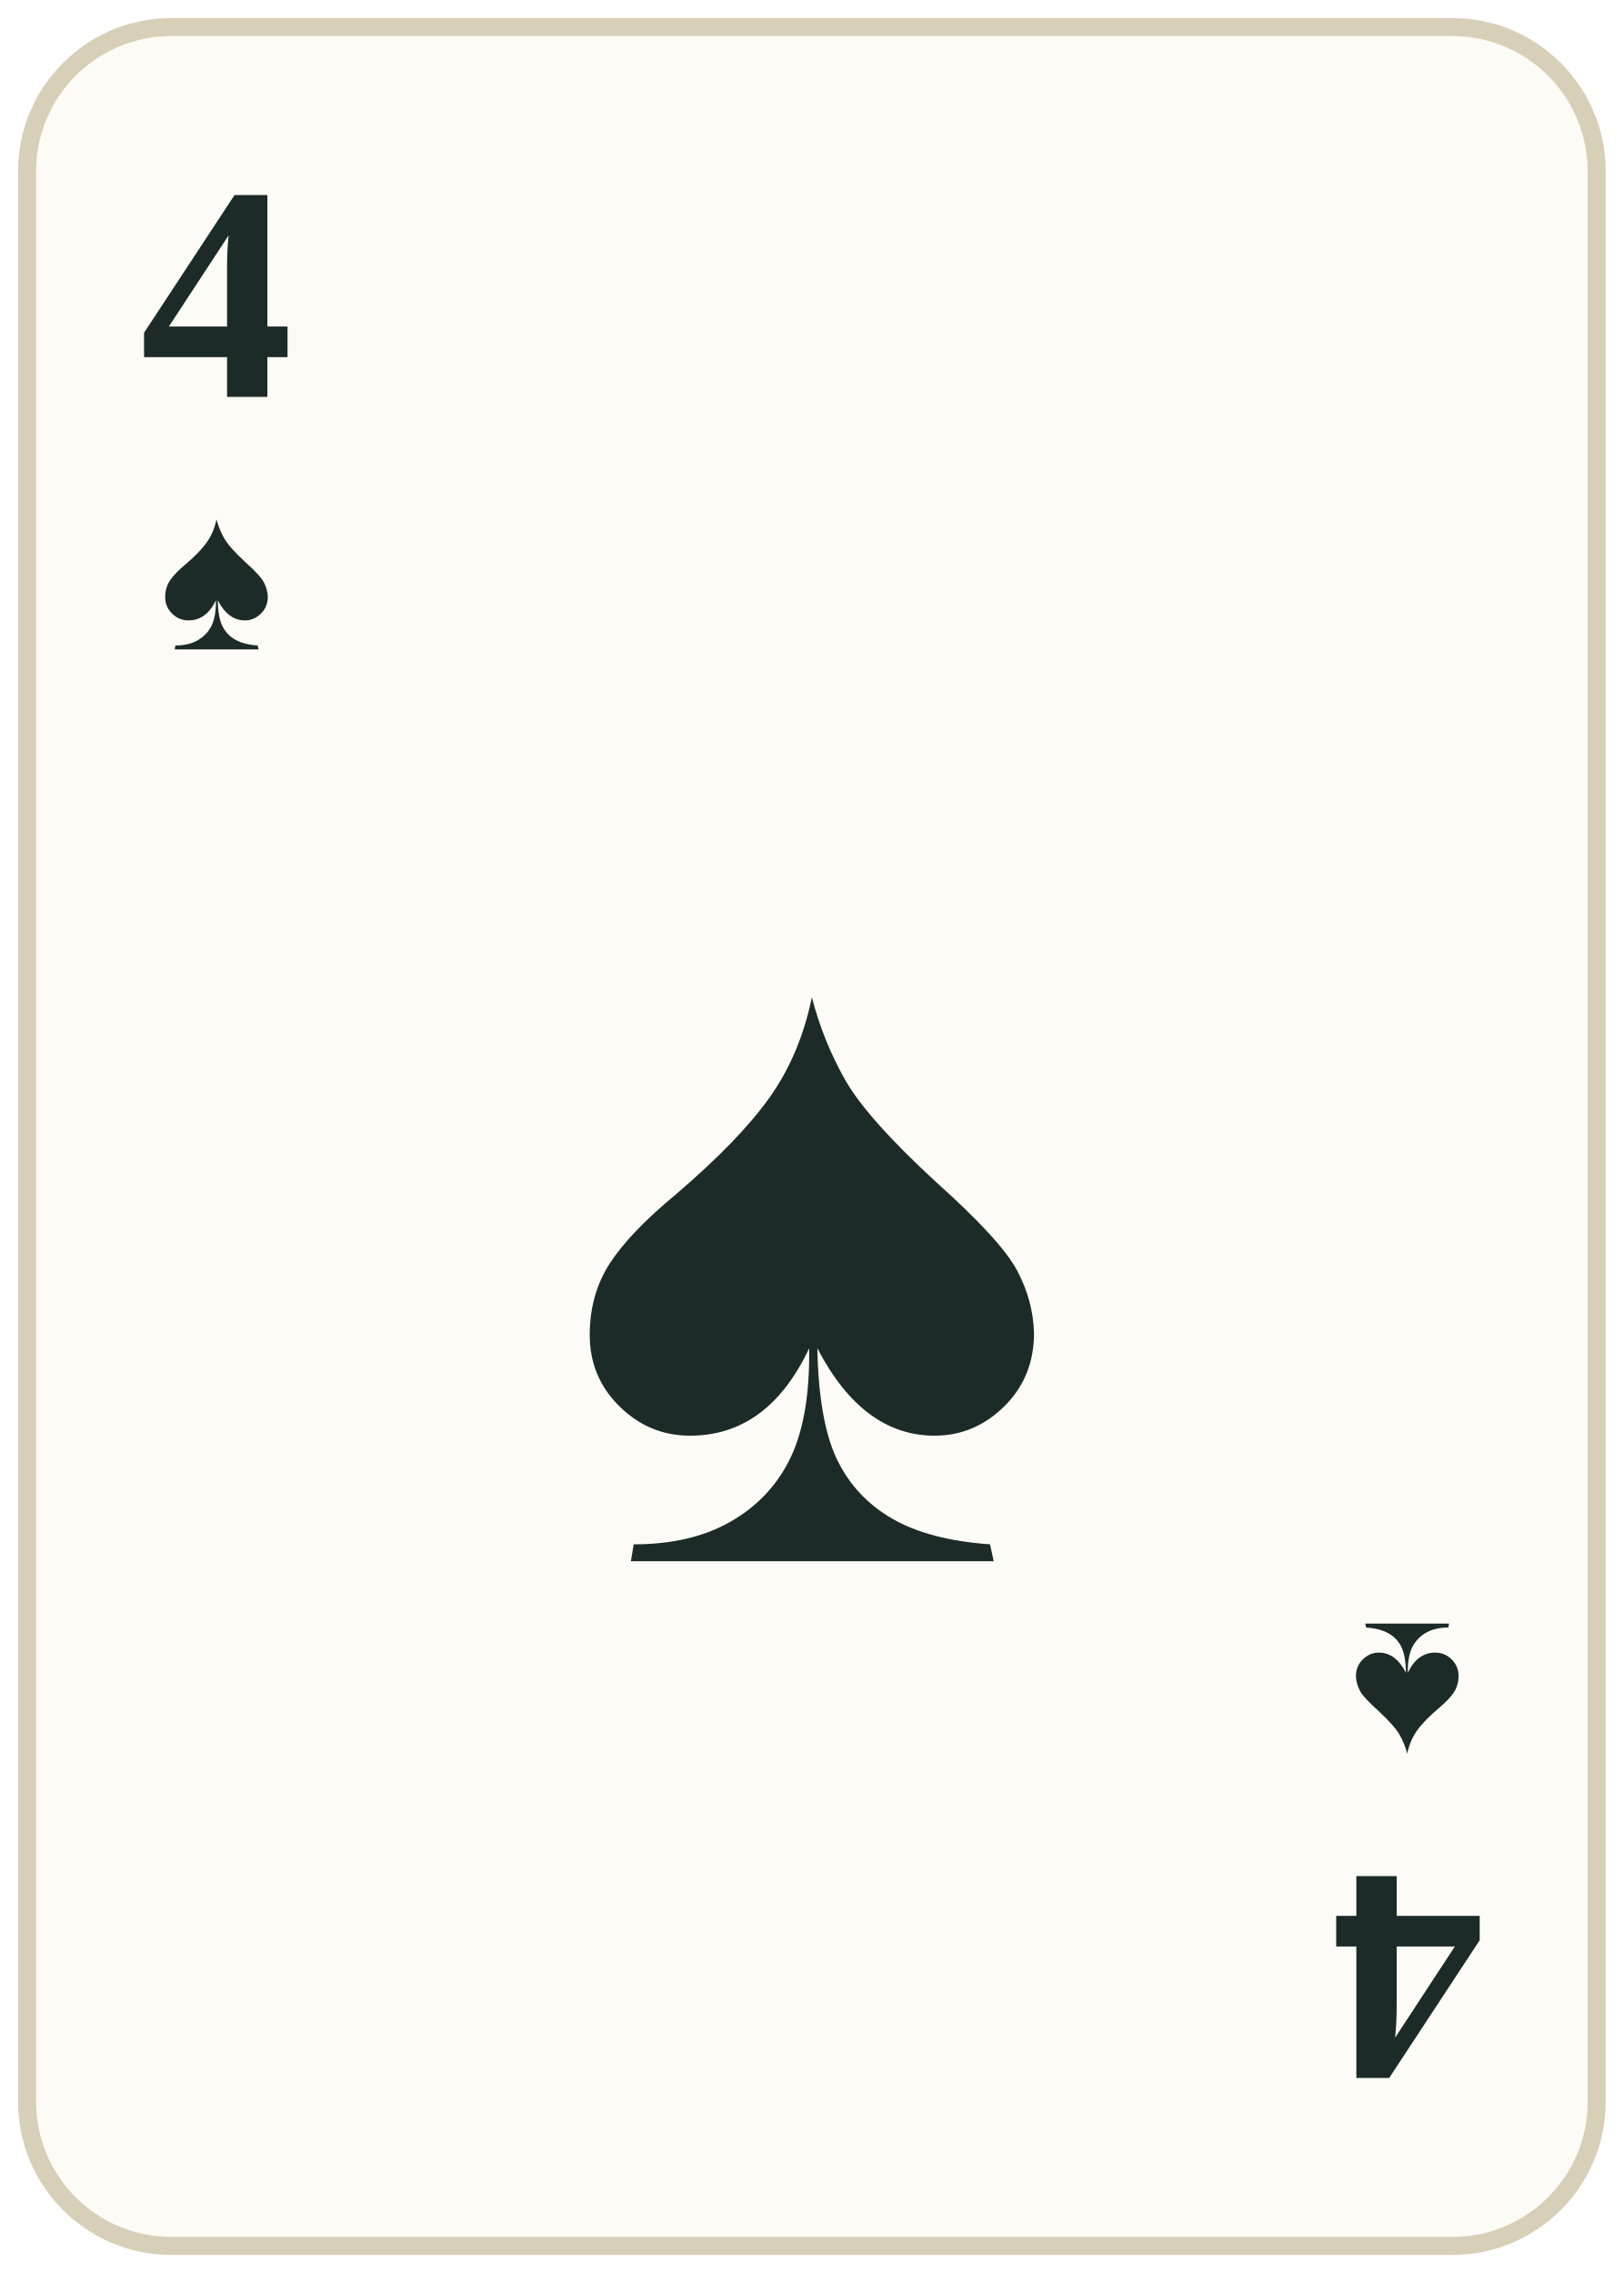
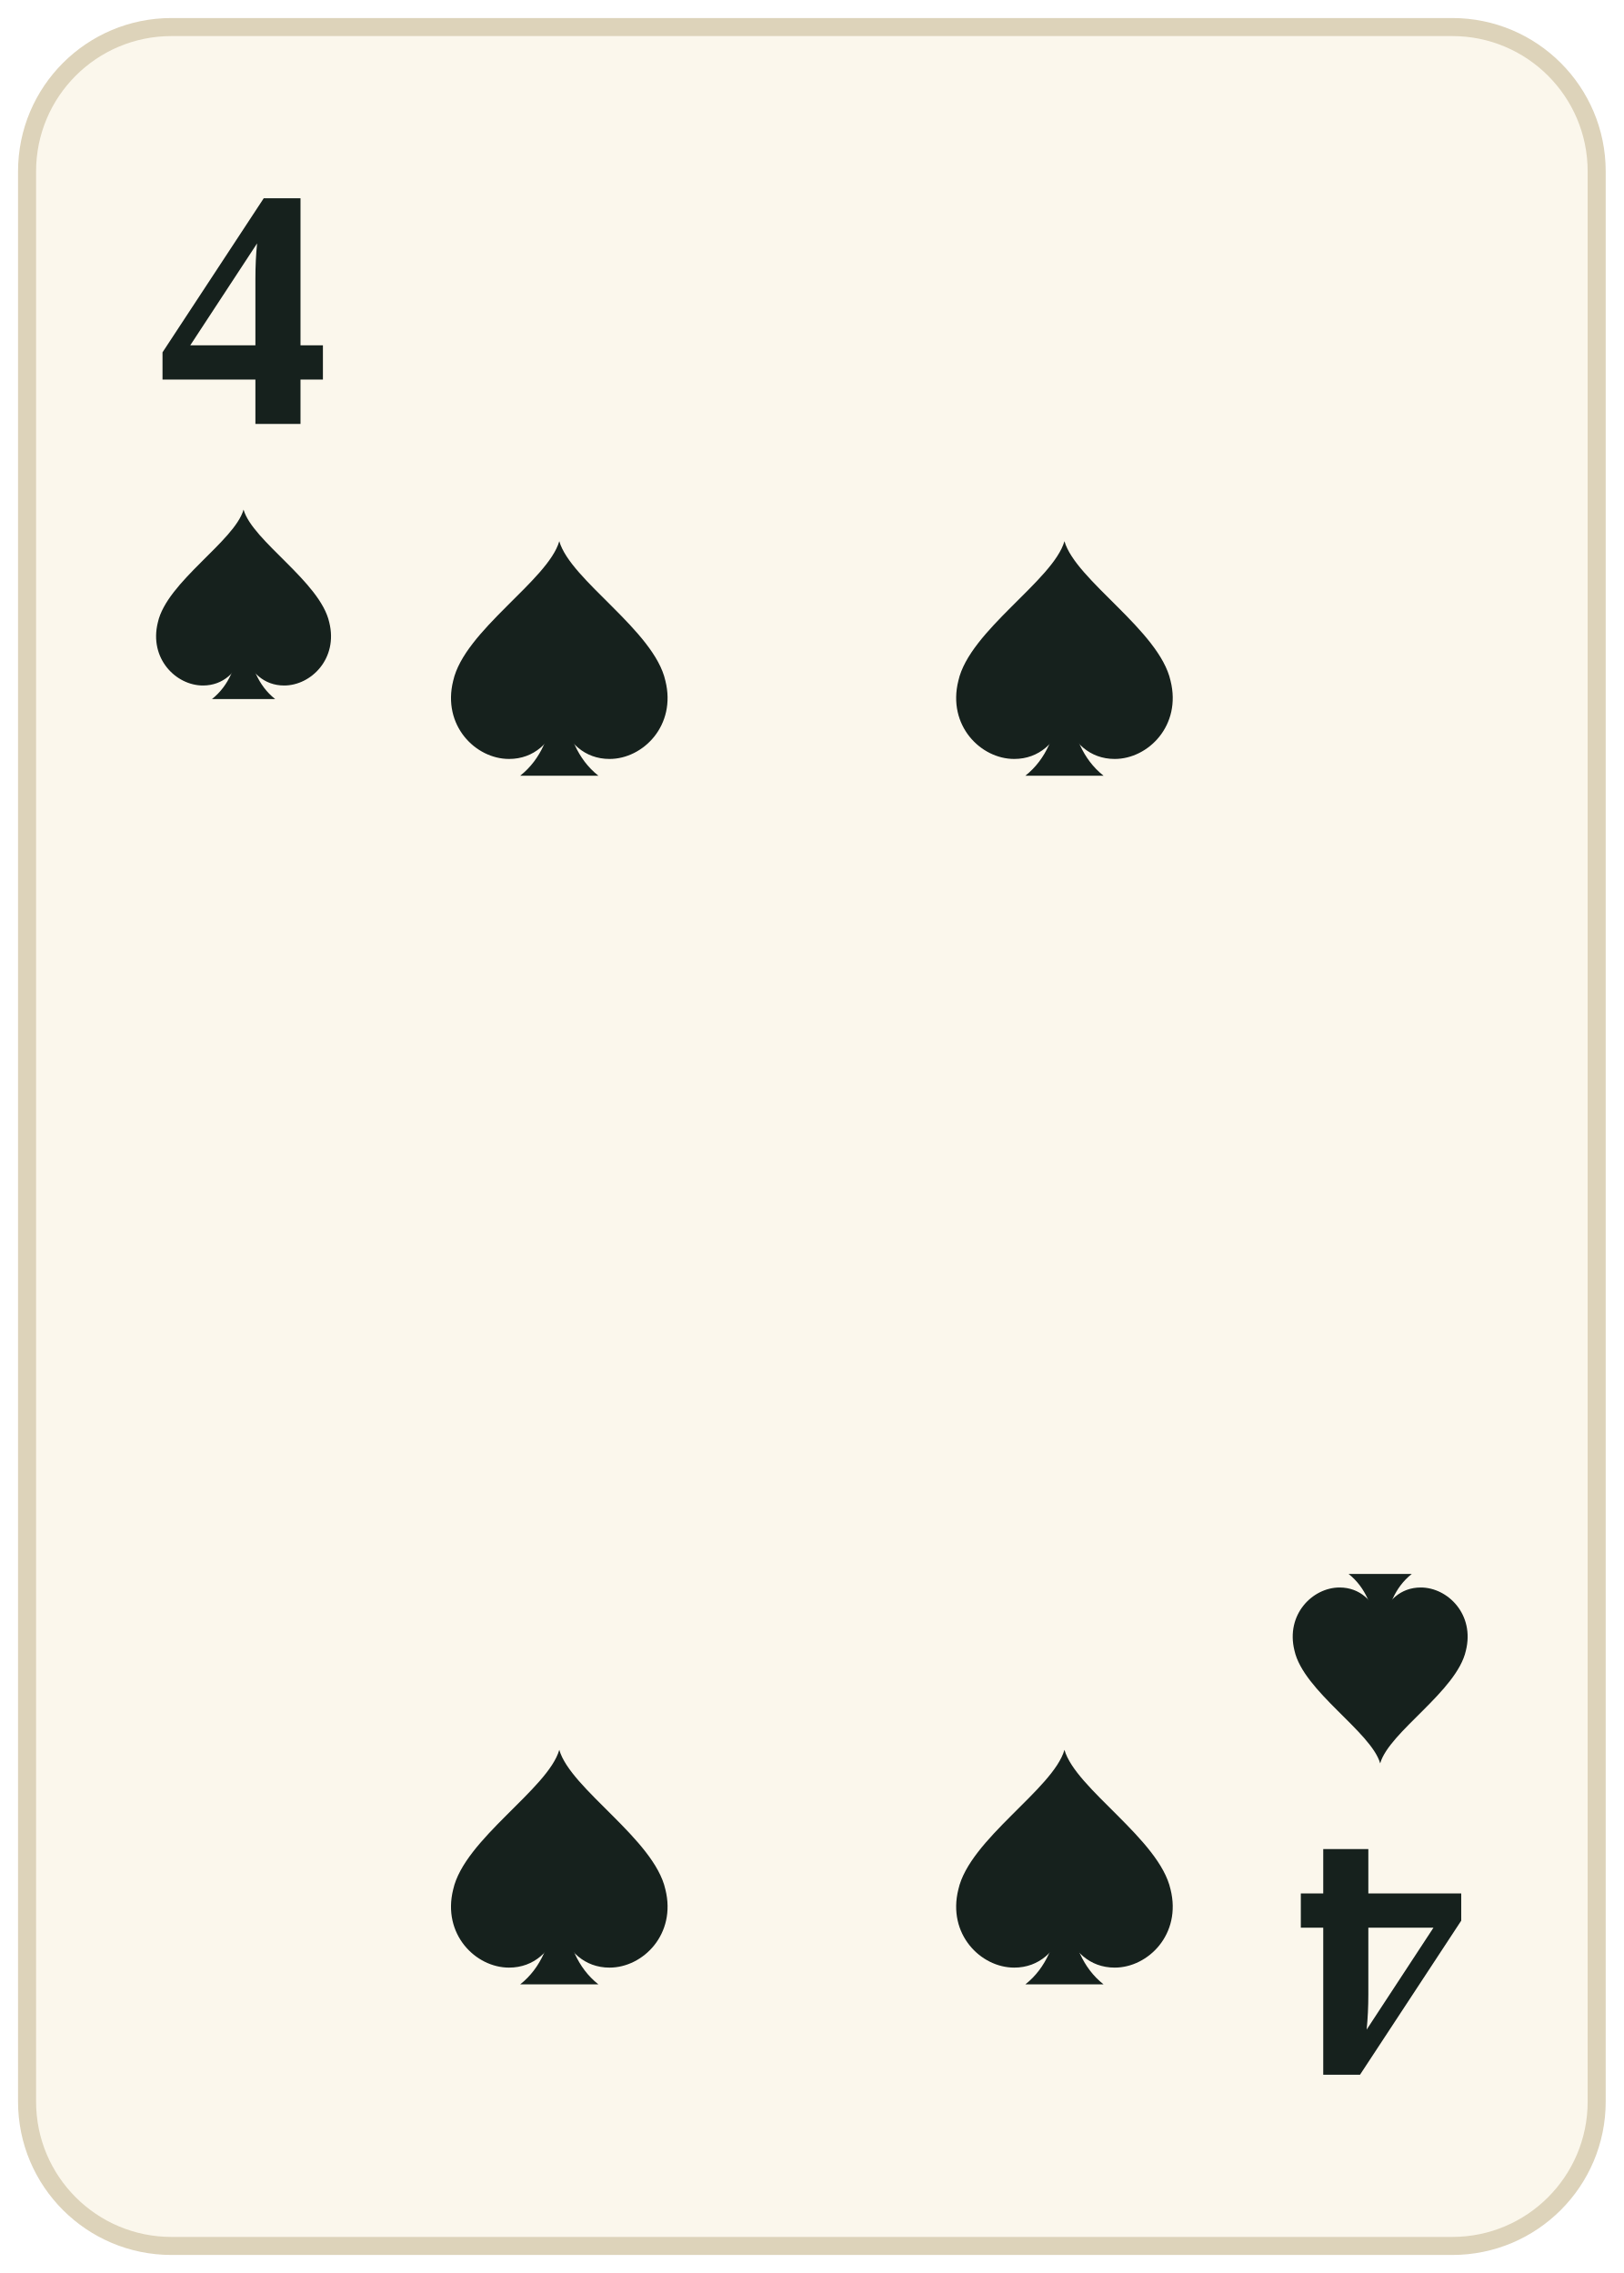
<svg xmlns="http://www.w3.org/2000/svg" viewBox="0 0 180 252" width="180" height="252">
-   <rect x="3" y="3" width="174" height="246" rx="16" fill="#fdfbf5" stroke="#d8cfb8" stroke-width="2" />
-   <g fill="#1c2b27" font-family="Georgia, 'Times New Roman', serif" font-weight="700">
-     <g>
-       <text x="24" y="44" font-size="34" text-anchor="middle">4</text>
-       <text x="24" y="72" font-size="24" text-anchor="middle">♠</text>
+   <rect x="3" y="3" width="174" height="246" rx="16" fill="#fbf7ec" stroke="#ddd3ba" stroke-width="2" />
+   <g transform="translate(27 47)">
+     <text x="0" y="0" font-family="Georgia, 'Times New Roman', serif" font-weight="700" font-size="38" text-anchor="middle" fill="#16211d">4</text>
+     <g transform="translate(0.00 20.00) scale(0.5)" fill="#16211d">
+       <path d="M0 -21 C-2 -14 -17 -5 -19 4 C-21 12 -15 18 -9 18 C-4.5 18 -1.5 15 0 11 C1.5 15 4.5 18 9 18 C15 18 21 12 19 4 C17 -5 2 -14 0 -21 Z" />
+       <path d="M-7 21 C-3.2 18 -1.6 13.5 -1 9 L1 9 C1.6 13.5 3.2 18 7 21 Z" />
    </g>
-     <g transform="rotate(180 90 126)">
-       <text x="24" y="44" font-size="34" text-anchor="middle">4</text>
-       <text x="24" y="72" font-size="24" text-anchor="middle">♠</text>
+   </g>
+   <g transform="translate(153 205) rotate(180)">
+     <text x="0" y="0" font-family="Georgia, 'Times New Roman', serif" font-weight="700" font-size="38" text-anchor="middle" fill="#16211d">4</text>
+     <g transform="translate(0.00 20.00) scale(0.5)" fill="#16211d">
+       <path d="M0 -21 C-2 -14 -17 -5 -19 4 C-21 12 -15 18 -9 18 C-4.5 18 -1.5 15 0 11 C1.5 15 4.5 18 9 18 C15 18 21 12 19 4 C17 -5 2 -14 0 -21 Z" />
+       <path d="M-7 21 C-3.2 18 -1.6 13.5 -1 9 L1 9 C1.6 13.5 3.2 18 7 21 Z" />
    </g>
-     <text x="90" y="138" font-size="104" text-anchor="middle" dominant-baseline="central">♠</text>
+   </g>
+   <g transform="translate(62.00 73.00) scale(0.61905)" fill="#16211d">
+     <path d="M0 -21 C-2 -14 -17 -5 -19 4 C-21 12 -15 18 -9 18 C-4.5 18 -1.5 15 0 11 C1.5 15 4.5 18 9 18 C15 18 21 12 19 4 C17 -5 2 -14 0 -21 Z" />
+     <path d="M-7 21 C-3.2 18 -1.6 13.5 -1 9 L1 9 C1.6 13.5 3.2 18 7 21 Z" />
+   </g>
+   <g transform="translate(118.00 73.00) scale(0.61905)" fill="#16211d">
+     <path d="M0 -21 C-2 -14 -17 -5 -19 4 C-21 12 -15 18 -9 18 C-4.5 18 -1.5 15 0 11 C1.5 15 4.5 18 9 18 C15 18 21 12 19 4 C17 -5 2 -14 0 -21 Z" />
+     <path d="M-7 21 C-3.2 18 -1.6 13.5 -1 9 L1 9 C1.6 13.5 3.2 18 7 21 Z" />
+   </g>
+   <g transform="translate(62.00 207.00) scale(0.61905)" fill="#16211d">
+     <path d="M0 -21 C-2 -14 -17 -5 -19 4 C-21 12 -15 18 -9 18 C-4.5 18 -1.5 15 0 11 C1.5 15 4.5 18 9 18 C15 18 21 12 19 4 C17 -5 2 -14 0 -21 Z" />
+     <path d="M-7 21 C-3.2 18 -1.6 13.5 -1 9 L1 9 C1.6 13.5 3.2 18 7 21 Z" />
+   </g>
+   <g transform="translate(118.00 207.00) scale(0.61905)" fill="#16211d">
+     <path d="M0 -21 C-2 -14 -17 -5 -19 4 C-21 12 -15 18 -9 18 C-4.5 18 -1.5 15 0 11 C1.5 15 4.5 18 9 18 C15 18 21 12 19 4 C17 -5 2 -14 0 -21 Z" />
+     <path d="M-7 21 C-3.2 18 -1.6 13.5 -1 9 L1 9 C1.6 13.5 3.2 18 7 21 Z" />
  </g>
</svg>
